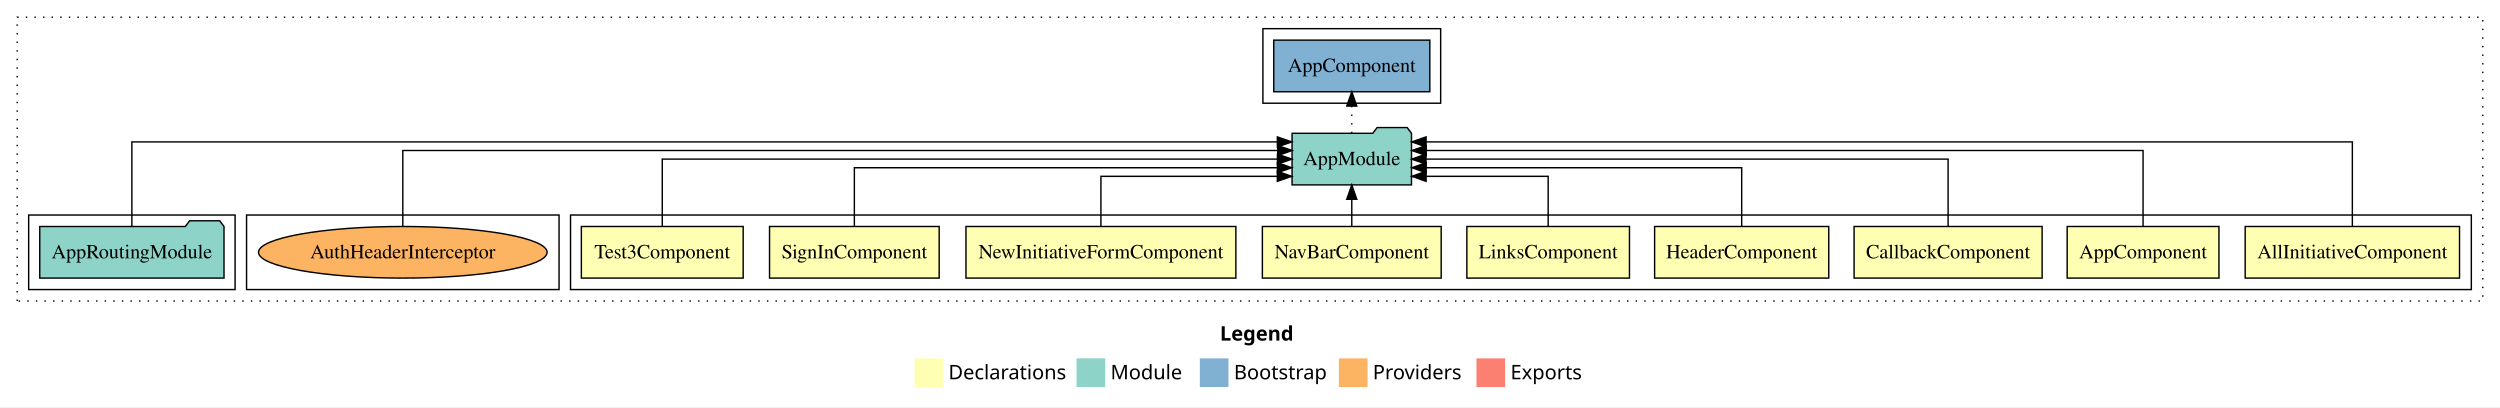
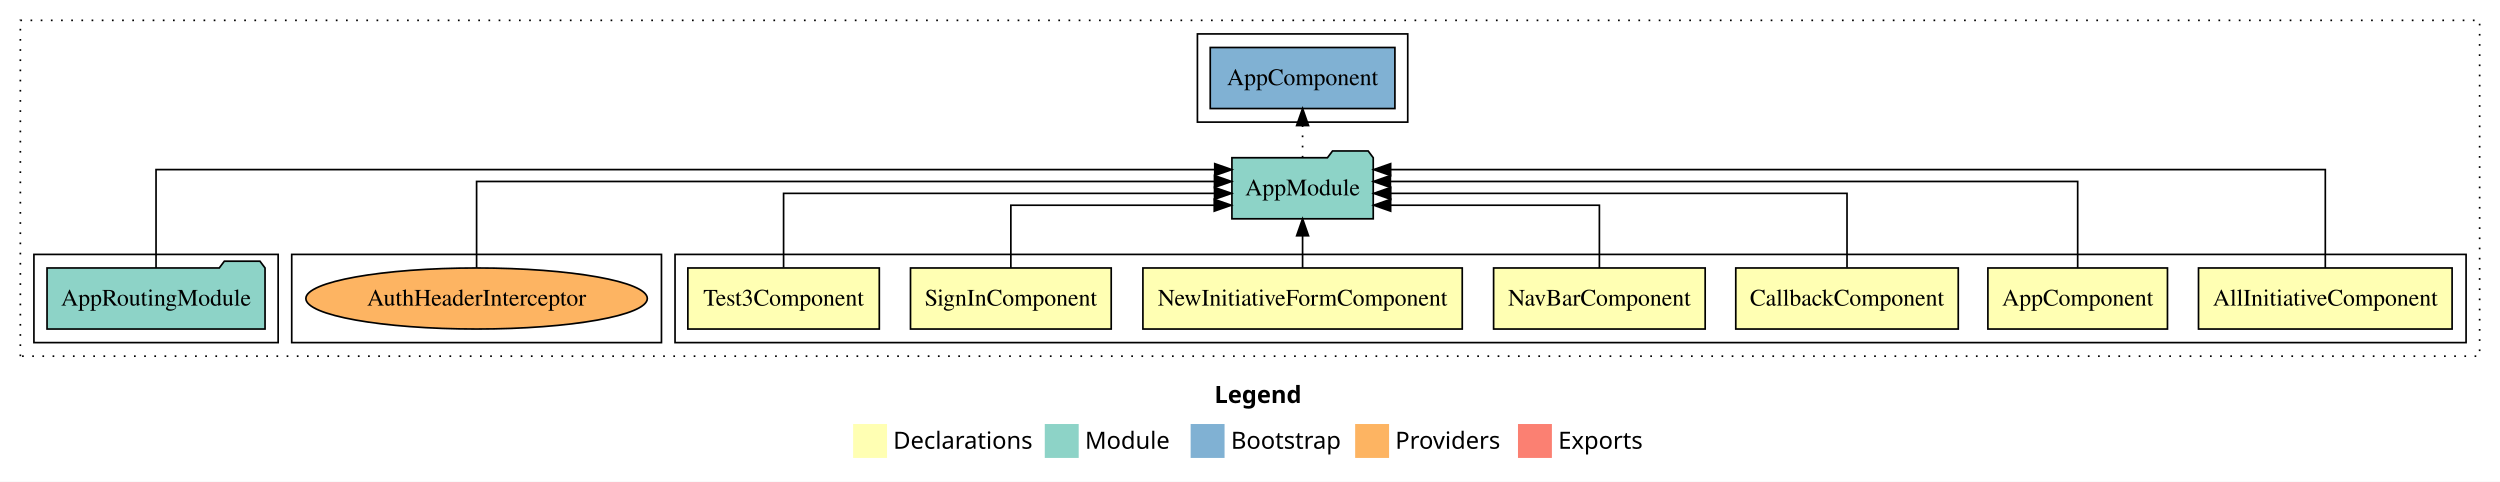
- <svg xmlns="http://www.w3.org/2000/svg" width="1744pt" height="284pt" viewBox="0.00 0.00 1744.00 284.00">
+ <svg xmlns="http://www.w3.org/2000/svg" width="1474pt" height="284pt" viewBox="0.00 0.00 1474.00 284.00">
  <g id="graph0" class="graph" transform="scale(1 1) rotate(0) translate(4 280)">
-     <polygon fill="white" stroke="transparent" points="-4,4 -4,-280 1740,-280 1740,4 -4,4" />
-     <text text-anchor="start" x="847.01" y="-42.4" font-family="sans-serif" font-weight="bold" font-size="14.00">Legend</text>
-     <polygon fill="#ffffb3" stroke="transparent" points="634,-10 634,-30 654,-30 654,-10 634,-10" />
-     <text text-anchor="start" x="657.63" y="-15.4" font-family="sans-serif" font-size="14.00">  Declarations</text>
-     <polygon fill="#8dd3c7" stroke="transparent" points="747,-10 747,-30 767,-30 767,-10 747,-10" />
-     <text text-anchor="start" x="770.73" y="-15.4" font-family="sans-serif" font-size="14.00">  Module</text>
-     <polygon fill="#80b1d3" stroke="transparent" points="833,-10 833,-30 853,-30 853,-10 833,-10" />
-     <text text-anchor="start" x="856.78" y="-15.4" font-family="sans-serif" font-size="14.00">  Bootstrap</text>
-     <polygon fill="#fdb462" stroke="transparent" points="930,-10 930,-30 950,-30 950,-10 930,-10" />
-     <text text-anchor="start" x="953.67" y="-15.4" font-family="sans-serif" font-size="14.00">  Providers</text>
-     <polygon fill="#fb8072" stroke="transparent" points="1026,-10 1026,-30 1046,-30 1046,-10 1026,-10" />
-     <text text-anchor="start" x="1049.73" y="-15.4" font-family="sans-serif" font-size="14.00">  Exports</text>
+     <polygon fill="white" stroke="transparent" points="-4,4 -4,-280 1470,-280 1470,4 -4,4" />
+     <text text-anchor="start" x="712.01" y="-42.4" font-family="sans-serif" font-weight="bold" font-size="14.00">Legend</text>
+     <polygon fill="#ffffb3" stroke="transparent" points="499,-10 499,-30 519,-30 519,-10 499,-10" />
+     <text text-anchor="start" x="522.63" y="-15.4" font-family="sans-serif" font-size="14.00">  Declarations</text>
+     <polygon fill="#8dd3c7" stroke="transparent" points="612,-10 612,-30 632,-30 632,-10 612,-10" />
+     <text text-anchor="start" x="635.73" y="-15.4" font-family="sans-serif" font-size="14.00">  Module</text>
+     <polygon fill="#80b1d3" stroke="transparent" points="698,-10 698,-30 718,-30 718,-10 698,-10" />
+     <text text-anchor="start" x="721.78" y="-15.4" font-family="sans-serif" font-size="14.00">  Bootstrap</text>
+     <polygon fill="#fdb462" stroke="transparent" points="795,-10 795,-30 815,-30 815,-10 795,-10" />
+     <text text-anchor="start" x="818.67" y="-15.4" font-family="sans-serif" font-size="14.00">  Providers</text>
+     <polygon fill="#fb8072" stroke="transparent" points="891,-10 891,-30 911,-30 911,-10 891,-10" />
+     <text text-anchor="start" x="914.73" y="-15.4" font-family="sans-serif" font-size="14.00">  Exports</text>
    <g id="clust1" class="cluster">
-       <polygon fill="none" stroke="black" stroke-dasharray="1,5" points="8,-70 8,-268 1728,-268 1728,-70 8,-70" />
+       <polygon fill="none" stroke="black" stroke-dasharray="1,5" points="8,-70 8,-268 1458,-268 1458,-70 8,-70" />
    </g>
    <g id="clust2" class="cluster">
-       <polygon fill="none" stroke="black" points="394,-78 394,-130 1720,-130 1720,-78 394,-78" />
+       <polygon fill="none" stroke="black" points="394,-78 394,-130 1450,-130 1450,-78 394,-78" />
    </g>
-     <g id="clust15" class="cluster">
+     <g id="clust13" class="cluster">
      <polygon fill="none" stroke="black" points="168,-78 168,-130 386,-130 386,-78 168,-78" />
    </g>
-     <g id="clust12" class="cluster">
+     <g id="clust10" class="cluster">
      <polygon fill="none" stroke="black" points="16,-78 16,-130 160,-130 160,-78 16,-78" />
    </g>
-     <g id="clust14" class="cluster">
-       <polygon fill="none" stroke="black" points="877,-208 877,-260 1001,-260 1001,-208 877,-208" />
+     <g id="clust12" class="cluster">
+       <polygon fill="none" stroke="black" points="702,-208 702,-260 826,-260 826,-208 702,-208" />
    </g>
    <g id="node1" class="node">
-       <polygon fill="#ffffb3" stroke="black" points="1711.76,-122 1562.24,-122 1562.24,-86 1711.76,-86 1711.76,-122" />
-       <text text-anchor="middle" x="1637" y="-99.8" font-family="Times,serif" font-size="14.00">AllInitiativeComponent</text>
+       <polygon fill="#ffffb3" stroke="black" points="1441.76,-122 1292.24,-122 1292.24,-86 1441.76,-86 1441.76,-122" />
+       <text text-anchor="middle" x="1367" y="-99.8" font-family="Times,serif" font-size="14.00">AllInitiativeComponent</text>
    </g>
-     <g id="node10" class="node">
-       <polygon fill="#8dd3c7" stroke="black" points="980.66,-187 977.66,-191 956.66,-191 953.66,-187 897.34,-187 897.34,-151 980.66,-151 980.66,-187" />
-       <text text-anchor="middle" x="939" y="-164.8" font-family="Times,serif" font-size="14.00">AppModule</text>
+     <g id="node8" class="node">
+       <polygon fill="#8dd3c7" stroke="black" points="805.66,-187 802.66,-191 781.66,-191 778.66,-187 722.34,-187 722.34,-151 805.66,-151 805.66,-187" />
+       <text text-anchor="middle" x="764" y="-164.8" font-family="Times,serif" font-size="14.00">AppModule</text>
    </g>
    <g id="edge1" class="edge">
-       <path fill="none" stroke="black" d="M1637,-122.25C1637,-145.02 1637,-181 1637,-181 1637,-181 990.83,-181 990.83,-181" />
-       <polygon fill="black" stroke="black" points="990.83,-177.5 980.83,-181 990.83,-184.5 990.83,-177.5" />
+       <path fill="none" stroke="black" d="M1367,-122.01C1367,-144.49 1367,-180 1367,-180 1367,-180 815.92,-180 815.92,-180" />
+       <polygon fill="black" stroke="black" points="815.92,-176.5 805.92,-180 815.92,-183.5 815.92,-176.5" />
    </g>
    <g id="node2" class="node">
-       <polygon fill="#ffffb3" stroke="black" points="1543.94,-122 1438.06,-122 1438.06,-86 1543.94,-86 1543.94,-122" />
-       <text text-anchor="middle" x="1491" y="-99.8" font-family="Times,serif" font-size="14.00">AppComponent</text>
+       <polygon fill="#ffffb3" stroke="black" points="1273.94,-122 1168.06,-122 1168.06,-86 1273.94,-86 1273.94,-122" />
+       <text text-anchor="middle" x="1221" y="-99.8" font-family="Times,serif" font-size="14.00">AppComponent</text>
    </g>
    <g id="edge2" class="edge">
-       <path fill="none" stroke="black" d="M1491,-122.28C1491,-143.32 1491,-175 1491,-175 1491,-175 990.94,-175 990.94,-175" />
-       <polygon fill="black" stroke="black" points="990.94,-171.5 980.94,-175 990.94,-178.5 990.94,-171.5" />
+       <path fill="none" stroke="black" d="M1221,-122.13C1221,-142.57 1221,-173 1221,-173 1221,-173 815.77,-173 815.77,-173" />
+       <polygon fill="black" stroke="black" points="815.77,-169.5 805.77,-173 815.77,-176.5 815.77,-169.5" />
    </g>
    <g id="node3" class="node">
-       <polygon fill="#ffffb3" stroke="black" points="1420.59,-122 1289.41,-122 1289.41,-86 1420.59,-86 1420.59,-122" />
-       <text text-anchor="middle" x="1355" y="-99.8" font-family="Times,serif" font-size="14.00">CallbackComponent</text>
+       <polygon fill="#ffffb3" stroke="black" points="1150.59,-122 1019.41,-122 1019.41,-86 1150.59,-86 1150.59,-122" />
+       <text text-anchor="middle" x="1085" y="-99.8" font-family="Times,serif" font-size="14.00">CallbackComponent</text>
    </g>
    <g id="edge3" class="edge">
-       <path fill="none" stroke="black" d="M1355,-122.11C1355,-141.34 1355,-169 1355,-169 1355,-169 990.79,-169 990.79,-169" />
-       <polygon fill="black" stroke="black" points="990.79,-165.5 980.79,-169 990.79,-172.5 990.79,-165.5" />
+       <path fill="none" stroke="black" d="M1085,-122.27C1085,-140.56 1085,-166 1085,-166 1085,-166 815.97,-166 815.97,-166" />
+       <polygon fill="black" stroke="black" points="815.97,-162.5 805.97,-166 815.97,-169.5 815.97,-162.5" />
    </g>
    <g id="node4" class="node">
-       <polygon fill="#ffffb3" stroke="black" points="1271.74,-122 1150.26,-122 1150.26,-86 1271.74,-86 1271.74,-122" />
-       <text text-anchor="middle" x="1211" y="-99.8" font-family="Times,serif" font-size="14.00">HeaderComponent</text>
-     </g>
-     <g id="edge4" class="edge">
-       <path fill="none" stroke="black" d="M1211,-122.02C1211,-139.37 1211,-163 1211,-163 1211,-163 990.9,-163 990.9,-163" />
-       <polygon fill="black" stroke="black" points="990.9,-159.5 980.9,-163 990.9,-166.5 990.9,-159.5" />
-     </g>
-     <g id="node5" class="node">
-       <polygon fill="#ffffb3" stroke="black" points="1132.72,-122 1019.28,-122 1019.28,-86 1132.72,-86 1132.72,-122" />
-       <text text-anchor="middle" x="1076" y="-99.8" font-family="Times,serif" font-size="14.00">LinksComponent</text>
-     </g>
-     <g id="edge5" class="edge">
-       <path fill="none" stroke="black" d="M1076,-122.24C1076,-137.57 1076,-157 1076,-157 1076,-157 990.85,-157 990.85,-157" />
-       <polygon fill="black" stroke="black" points="990.85,-153.5 980.85,-157 990.85,-160.5 990.85,-153.5" />
-     </g>
-     <g id="node6" class="node">
      <polygon fill="#ffffb3" stroke="black" points="1001.37,-122 876.63,-122 876.63,-86 1001.37,-86 1001.37,-122" />
      <text text-anchor="middle" x="939" y="-99.8" font-family="Times,serif" font-size="14.00">NavBarComponent</text>
    </g>
-     <g id="edge6" class="edge">
-       <path fill="none" stroke="black" d="M939,-122.11C939,-122.11 939,-140.99 939,-140.99" />
-       <polygon fill="black" stroke="black" points="935.5,-140.99 939,-150.99 942.5,-140.99 935.5,-140.99" />
+     <g id="edge4" class="edge">
+       <path fill="none" stroke="black" d="M939,-122.01C939,-138.05 939,-159 939,-159 939,-159 815.92,-159 815.92,-159" />
+       <polygon fill="black" stroke="black" points="815.92,-155.5 805.92,-159 815.92,-162.5 815.92,-155.5" />
    </g>
-     <g id="node7" class="node">
+     <g id="node5" class="node">
      <polygon fill="#ffffb3" stroke="black" points="858.14,-122 669.86,-122 669.86,-86 858.14,-86 858.14,-122" />
      <text text-anchor="middle" x="764" y="-99.8" font-family="Times,serif" font-size="14.00">NewInitiativeFormComponent</text>
    </g>
-     <g id="edge7" class="edge">
-       <path fill="none" stroke="black" d="M764,-122.24C764,-137.57 764,-157 764,-157 764,-157 887.08,-157 887.08,-157" />
-       <polygon fill="black" stroke="black" points="887.08,-160.5 897.08,-157 887.08,-153.5 887.08,-160.5" />
+     <g id="edge5" class="edge">
+       <path fill="none" stroke="black" d="M764,-122.11C764,-122.11 764,-140.99 764,-140.99" />
+       <polygon fill="black" stroke="black" points="760.5,-140.99 764,-150.99 767.5,-140.99 760.5,-140.99" />
    </g>
-     <g id="node8" class="node">
+     <g id="node6" class="node">
      <polygon fill="#ffffb3" stroke="black" points="651.17,-122 532.83,-122 532.83,-86 651.17,-86 651.17,-122" />
      <text text-anchor="middle" x="592" y="-99.8" font-family="Times,serif" font-size="14.00">SignInComponent</text>
    </g>
-     <g id="edge8" class="edge">
-       <path fill="none" stroke="black" d="M592,-122.02C592,-139.37 592,-163 592,-163 592,-163 887.14,-163 887.14,-163" />
-       <polygon fill="black" stroke="black" points="887.14,-166.5 897.14,-163 887.14,-159.5 887.14,-166.5" />
+     <g id="edge6" class="edge">
+       <path fill="none" stroke="black" d="M592,-122.01C592,-138.05 592,-159 592,-159 592,-159 711.92,-159 711.92,-159" />
+       <polygon fill="black" stroke="black" points="711.92,-162.5 721.92,-159 711.92,-155.5 711.92,-162.5" />
    </g>
-     <g id="node9" class="node">
+     <g id="node7" class="node">
      <polygon fill="#ffffb3" stroke="black" points="514.44,-122 401.56,-122 401.56,-86 514.44,-86 514.44,-122" />
      <text text-anchor="middle" x="458" y="-99.8" font-family="Times,serif" font-size="14.00">Test3Component</text>
    </g>
+     <g id="edge7" class="edge">
+       <path fill="none" stroke="black" d="M458,-122.27C458,-140.56 458,-166 458,-166 458,-166 712.09,-166 712.09,-166" />
+       <polygon fill="black" stroke="black" points="712.09,-169.5 722.09,-166 712.09,-162.5 712.09,-169.5" />
+     </g>
+     <g id="node10" class="node">
+       <polygon fill="#80b1d3" stroke="black" points="818.44,-252 709.56,-252 709.56,-216 818.44,-216 818.44,-252" />
+       <text text-anchor="middle" x="764" y="-229.8" font-family="Times,serif" font-size="14.00">AppComponent </text>
+     </g>
    <g id="edge9" class="edge">
-       <path fill="none" stroke="black" d="M458,-122.11C458,-141.34 458,-169 458,-169 458,-169 887.16,-169 887.16,-169" />
-       <polygon fill="black" stroke="black" points="887.16,-172.5 897.16,-169 887.16,-165.5 887.16,-172.5" />
+       <path fill="none" stroke="black" stroke-dasharray="1,5" d="M764,-187.11C764,-187.11 764,-205.99 764,-205.99" />
+       <polygon fill="black" stroke="black" points="760.5,-205.99 764,-215.99 767.5,-205.99 760.5,-205.99" />
    </g>
-     <g id="node12" class="node">
-       <polygon fill="#80b1d3" stroke="black" points="993.44,-252 884.56,-252 884.56,-216 993.44,-216 993.44,-252" />
-       <text text-anchor="middle" x="939" y="-229.8" font-family="Times,serif" font-size="14.00">AppComponent </text>
-     </g>
-     <g id="edge11" class="edge">
-       <path fill="none" stroke="black" stroke-dasharray="1,5" d="M939,-187.11C939,-187.11 939,-205.99 939,-205.99" />
-       <polygon fill="black" stroke="black" points="935.5,-205.99 939,-215.99 942.5,-205.99 935.5,-205.99" />
-     </g>
-     <g id="node11" class="node">
+     <g id="node9" class="node">
      <polygon fill="#8dd3c7" stroke="black" points="152.27,-122 149.27,-126 128.27,-126 125.27,-122 23.73,-122 23.73,-86 152.27,-86 152.27,-122" />
      <text text-anchor="middle" x="88" y="-99.8" font-family="Times,serif" font-size="14.00">AppRoutingModule</text>
    </g>
-     <g id="edge10" class="edge">
-       <path fill="none" stroke="black" d="M88,-122.25C88,-145.02 88,-181 88,-181 88,-181 887.09,-181 887.09,-181" />
-       <polygon fill="black" stroke="black" points="887.09,-184.5 897.09,-181 887.09,-177.5 887.09,-184.5" />
+     <g id="edge8" class="edge">
+       <path fill="none" stroke="black" d="M88,-122.01C88,-144.49 88,-180 88,-180 88,-180 712.22,-180 712.22,-180" />
+       <polygon fill="black" stroke="black" points="712.22,-183.5 722.22,-180 712.22,-176.5 712.22,-183.5" />
    </g>
-     <g id="node13" class="node">
+     <g id="node11" class="node">
      <ellipse fill="#fdb462" stroke="black" cx="277" cy="-104" rx="100.66" ry="18" />
      <text text-anchor="middle" x="277" y="-99.8" font-family="Times,serif" font-size="14.00">AuthHeaderInterceptor</text>
    </g>
-     <g id="edge12" class="edge">
-       <path fill="none" stroke="black" d="M277,-122.28C277,-143.32 277,-175 277,-175 277,-175 887.34,-175 887.34,-175" />
-       <polygon fill="black" stroke="black" points="887.34,-178.5 897.34,-175 887.34,-171.5 887.34,-178.5" />
+     <g id="edge10" class="edge">
+       <path fill="none" stroke="black" d="M277,-122.13C277,-142.57 277,-173 277,-173 277,-173 712.06,-173 712.06,-173" />
+       <polygon fill="black" stroke="black" points="712.06,-176.5 722.06,-173 712.06,-169.5 712.06,-176.5" />
    </g>
  </g>
</svg>
